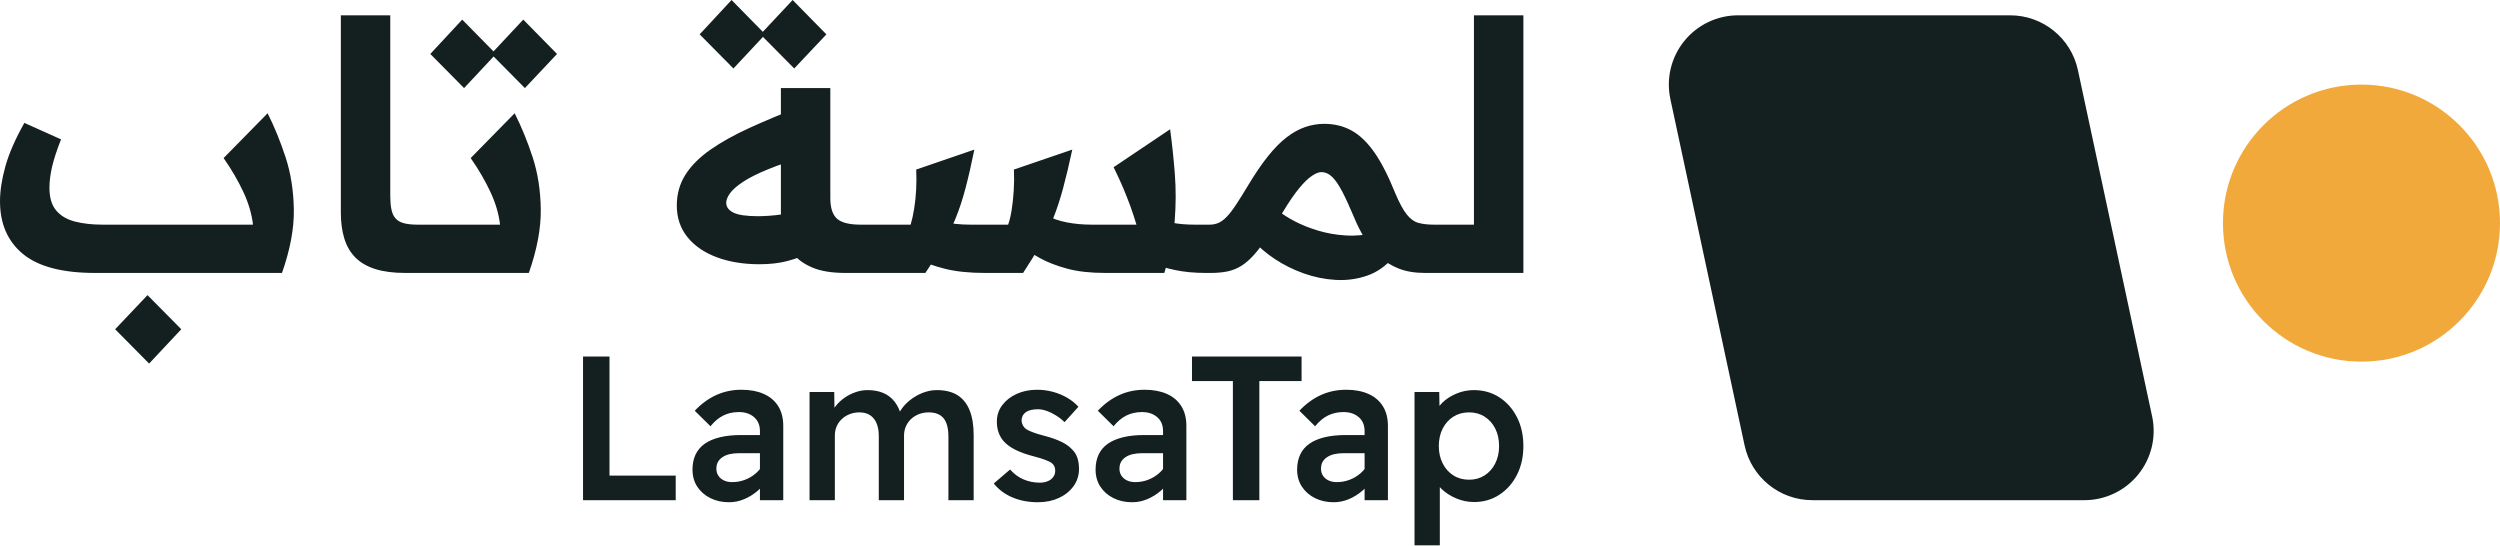
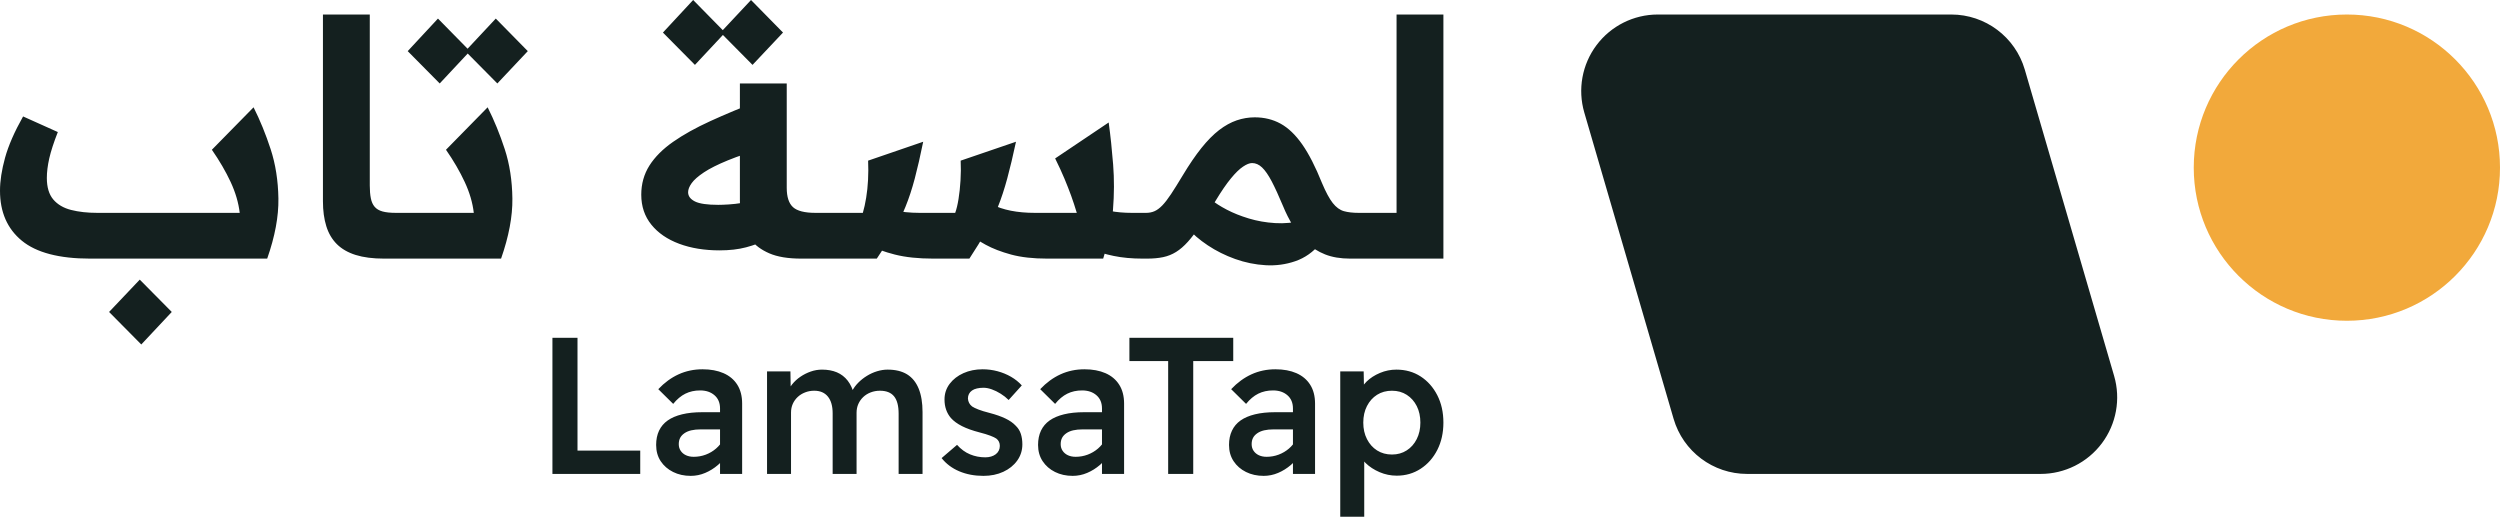
- <svg xmlns="http://www.w3.org/2000/svg" viewBox="0 -4.4 718.09 156.64" role="img">
-   <path fill="#14201F" d="M27.33 74Q13.23 74 6.62 68.57Q0 63.13 0 53.4Q0 49 1.53 43.43Q3.07 37.87 7 30.9L17.53 35.63Q15.67 40.37 14.93 43.63Q14.2 46.9 14.2 49.53Q14.2 53.77 16.15 56.07Q18.1 58.37 21.57 59.25Q25.03 60.13 29.53 60.13H66.07L69.9 74ZM54.97 74V60.13H72.67Q72.13 55.53 69.92 50.77Q67.7 46 64.23 41L76.87 28.13Q79.83 34.03 82.05 40.83Q84.27 47.63 84.4 55.78Q84.53 63.93 81 74ZM54.97 60.13H55.97V74H54.97Q51.97 74 51.97 67.03Q51.97 60.13 54.97 60.13ZM42.83 100.03 33.07 90.17 42.37 80.37 52.07 90.17ZM116.43 74Q111.37 74 107.85 72.9Q104.33 71.8 102.13 69.62Q99.93 67.43 98.92 64.17Q97.9 60.9 97.9 56.6V0H112.1V51.87Q112.1 54.1 112.42 55.7Q112.73 57.3 113.57 58.28Q114.4 59.27 115.95 59.7Q117.5 60.13 120.03 60.13H123.9V74ZM123.93 74V60.13H143.63Q143.1 55.53 140.88 50.77Q138.67 46 135.2 41L147.83 28.13Q150.8 34.03 153.02 40.83Q155.23 47.63 155.33 55.78Q155.43 63.93 151.9 74ZM123.93 60.13H124.93V74H123.93Q120.93 74 120.93 67.03Q120.93 60.13 123.93 60.13ZM133.3 20.9 123.6 11.1 132.77 1.23 142.47 11.1ZM150.77 20.9 141.07 11.1 150.3 1.23 160 11.1ZM218.13 71.5Q211.27 71.5 205.9 69.5Q200.53 67.5 197.47 63.72Q194.4 59.93 194.4 54.63Q194.4 49.7 196.88 45.78Q199.37 41.87 204.05 38.6Q208.73 35.33 215.37 32.3Q222 29.27 230.23 26.1L232.47 40.23Q225.3 42.3 220.67 44.2Q216.03 46.1 213.4 47.85Q210.77 49.6 209.68 51.12Q208.6 52.63 208.6 53.87Q208.6 55.63 210.67 56.67Q212.73 57.7 217.73 57.7Q218.97 57.7 220.88 57.58Q222.8 57.47 225.2 57.08Q227.6 56.7 230.3 56L233.53 67.87Q229.63 69.67 226.15 70.58Q222.67 71.5 218.13 71.5ZM242.9 74Q236.9 74 233.22 72.4Q229.53 70.8 227.6 68.22Q225.67 65.63 224.98 62.5Q224.3 59.37 224.3 56.4V20.9H238.5V52.53Q238.5 56.67 240.4 58.4Q242.3 60.13 247.23 60.13H250.7V74ZM210.67 15.27 200.97 5.47 210.13 -4.4 219.83 5.47ZM228.13 15.27 218.43 5.47 227.67 -4.4 237.37 5.47ZM317.47 74Q311.07 74 306.52 72.77Q301.97 71.53 298.78 69.78Q295.6 68.03 293.2 66.4L300.63 57.53Q305.7 60.13 313.77 60.13H326.43Q325.6 57.37 324.72 54.93Q323.83 52.5 322.7 49.78Q321.57 47.07 319.87 43.63L336.1 32.73Q336.93 38.83 337.45 45.48Q337.97 52.13 337.4 59.23Q336.83 66.33 334.43 74ZM250.73 74V60.13H261.57Q262.17 58.1 262.58 55.55Q263 53 263.15 50.13Q263.3 47.27 263.17 44.3L279.87 38.57Q278.57 44.97 277.32 49.7Q276.07 54.43 274.5 58.28Q272.93 62.13 270.87 65.83Q268.8 69.53 265.8 74ZM282.93 74Q276.13 74 271.28 72.77Q266.43 71.53 263.35 69.85Q260.27 68.17 258.6 66.93L264.37 56.87Q267 58.4 270.68 59.27Q274.37 60.13 278.77 60.13H289.57Q290.17 58.5 290.58 55.92Q291 53.33 291.18 50.3Q291.37 47.27 291.23 44.3L308 38.57Q306.63 44.97 305.35 49.7Q304.07 54.43 302.53 58.28Q301 62.13 298.9 65.83Q296.8 69.53 293.87 74ZM346.43 74Q341.5 74 337.58 73.18Q333.67 72.37 330.67 71.05Q327.67 69.73 325.37 68.4L330.8 57.83Q332.03 58.43 333.45 58.83Q334.87 59.23 336.4 59.53Q337.93 59.83 339.63 59.98Q341.33 60.13 343.13 60.13H347.07V74ZM250.73 60.13H251.73V74H250.73Q247.73 74 247.73 67.03Q247.73 60.13 250.73 60.13ZM347.03 74V60.13H347.43Q348.83 60.13 349.98 59.63Q351.13 59.13 352.33 57.9Q353.53 56.67 355 54.45Q356.47 52.23 358.53 48.8Q361.47 43.9 364.2 40.48Q366.93 37.07 369.58 35.03Q372.23 33 374.92 32.08Q377.6 31.17 380.37 31.17Q384.73 31.17 388.23 33.1Q391.73 35.03 394.77 39.37Q397.8 43.7 400.77 51.1Q402.5 55.2 404.03 57.15Q405.57 59.1 407.42 59.62Q409.27 60.13 411.9 60.13H412.7V74H409.3Q404.93 74 401.7 72.72Q398.47 71.43 396.08 69.15Q393.7 66.87 391.97 64.03Q390.23 61.2 388.97 58.1Q387.03 53.47 385.52 50.58Q384 47.7 382.6 46.37Q381.2 45.03 379.57 45.03Q378.43 45.03 376.82 46.12Q375.2 47.2 373.17 49.67Q371.13 52.13 368.53 56.43Q365.93 60.8 363.92 63.85Q361.9 66.9 360.12 68.88Q358.33 70.87 356.53 71.98Q354.73 73.1 352.62 73.55Q350.5 74 347.7 74ZM400.27 69.43Q397 73.3 392.68 74.78Q388.37 76.27 383.67 76Q378.97 75.73 374.45 74.12Q369.93 72.5 366.15 69.98Q362.37 67.47 359.9 64.6L367.17 56.13Q368.93 57.6 371.88 59.15Q374.83 60.7 378.58 61.83Q382.33 62.97 386.55 63.23Q390.77 63.5 395.07 62.4ZM347.03 60.13H348.03V74H347.03Q344.03 74 344.03 67.03Q344.03 60.13 347.03 60.13ZM412.73 74V60.13H423.37V0H437.57V74ZM412.73 60.13H413.73V74H412.73Q409.73 74 409.73 67.03Q409.73 60.13 412.73 60.13ZM167.47 139.27V98H175.07V132.21H194.09V139.27ZM218.28 139.27V119.42Q218.28 116.88 216.6 115.42Q214.92 113.96 212.25 113.96Q209.75 113.96 207.76 114.95Q205.77 115.94 204.08 118.04L199.56 113.58Q202.35 110.62 205.71 109.08Q209.07 107.55 212.98 107.55Q216.65 107.55 219.34 108.73Q222.04 109.91 223.51 112.23Q224.98 114.55 224.98 117.95V139.27ZM209.4 139.86Q206.41 139.86 204.05 138.68Q201.68 137.5 200.29 135.41Q198.91 133.31 198.91 130.48Q198.91 128.03 199.79 126.16Q200.68 124.29 202.42 123.06Q204.15 121.84 206.78 121.2Q209.4 120.56 212.84 120.56H221.74L221.21 125.77H212.41Q210.82 125.77 209.58 126.05Q208.34 126.34 207.48 126.94Q206.61 127.54 206.19 128.34Q205.77 129.15 205.77 130.25Q205.77 131.41 206.36 132.27Q206.94 133.14 207.96 133.61Q208.97 134.08 210.3 134.08Q212.23 134.08 213.97 133.42Q215.71 132.76 217.07 131.58Q218.44 130.4 219.21 128.93L220.7 132.98Q219.46 135.02 217.66 136.55Q215.87 138.09 213.77 138.97Q211.68 139.86 209.4 139.86ZM232.53 139.27V108.2H239.62L239.72 114.49L238.54 115Q239.07 113.47 240.13 112.13Q241.2 110.79 242.66 109.8Q244.12 108.81 245.79 108.23Q247.46 107.65 249.19 107.65Q251.75 107.65 253.7 108.47Q255.66 109.3 256.99 111.01Q258.31 112.72 258.98 115.37L257.88 115.14L258.29 114.19Q259 112.82 260.17 111.63Q261.34 110.44 262.81 109.54Q264.29 108.63 265.91 108.14Q267.53 107.65 269.08 107.65Q272.64 107.65 274.98 109.08Q277.31 110.52 278.49 113.4Q279.67 116.28 279.67 120.54V139.27H272.42V121.01Q272.42 117.45 271.04 115.75Q269.65 114.05 266.76 114.05Q265.25 114.05 263.94 114.56Q262.64 115.06 261.68 115.97Q260.73 116.88 260.2 118.08Q259.67 119.28 259.67 120.74V139.27H252.42V120.91Q252.42 117.59 250.97 115.82Q249.53 114.05 246.84 114.05Q245.34 114.05 244.06 114.56Q242.77 115.06 241.82 115.95Q240.86 116.85 240.33 118.04Q239.8 119.24 239.8 120.66V139.27ZM298.14 139.86Q294.06 139.86 290.79 138.47Q287.53 137.09 285.45 134.47L290.13 130.46Q291.91 132.45 294.08 133.34Q296.24 134.24 298.69 134.24Q299.66 134.24 300.46 134Q301.27 133.76 301.87 133.3Q302.47 132.84 302.78 132.2Q303.1 131.56 303.1 130.78Q303.1 129.36 302.02 128.54Q301.47 128.16 300.21 127.68Q298.95 127.2 296.97 126.69Q293.76 125.86 291.63 124.78Q289.5 123.7 288.28 122.33Q287.3 121.19 286.82 119.79Q286.33 118.4 286.33 116.71Q286.33 114.02 287.9 111.95Q289.46 109.89 292.07 108.72Q294.69 107.55 297.87 107.55Q300.19 107.55 302.4 108.14Q304.61 108.73 306.51 109.83Q308.4 110.93 309.76 112.44L305.77 116.86Q304.69 115.78 303.35 114.95Q302.02 114.11 300.66 113.63Q299.3 113.15 298.16 113.15Q297.04 113.15 296.15 113.36Q295.26 113.56 294.66 113.99Q294.06 114.41 293.74 115.03Q293.43 115.65 293.43 116.41Q293.47 117.14 293.79 117.76Q294.12 118.38 294.71 118.83Q295.31 119.24 296.62 119.75Q297.93 120.26 299.99 120.78Q302.88 121.54 304.82 122.48Q306.75 123.41 307.89 124.63Q309.01 125.71 309.47 127.13Q309.93 128.56 309.93 130.29Q309.93 133.06 308.37 135.23Q306.81 137.4 304.15 138.63Q301.48 139.86 298.14 139.86ZM334.07 139.27V119.42Q334.07 116.88 332.39 115.42Q330.71 113.96 328.03 113.96Q325.54 113.96 323.54 114.95Q321.55 115.94 319.86 118.04L315.34 113.58Q318.13 110.62 321.49 109.08Q324.85 107.55 328.76 107.55Q332.43 107.55 335.13 108.73Q337.82 109.91 339.29 112.23Q340.77 114.55 340.77 117.95V139.27ZM325.18 139.86Q322.2 139.86 319.83 138.68Q317.46 137.5 316.08 135.41Q314.69 133.31 314.69 130.48Q314.69 128.03 315.57 126.16Q316.46 124.29 318.2 123.06Q319.94 121.84 322.56 121.2Q325.18 120.56 328.62 120.56H337.52L336.99 125.77H328.19Q326.6 125.77 325.36 126.05Q324.12 126.34 323.26 126.94Q322.39 127.54 321.97 128.34Q321.55 129.15 321.55 130.25Q321.55 131.41 322.14 132.27Q322.73 133.14 323.74 133.61Q324.75 134.08 326.09 134.08Q328.01 134.08 329.75 133.42Q331.49 132.76 332.86 131.58Q334.22 130.4 334.99 128.93L336.48 132.98Q335.24 135.02 333.45 136.55Q331.65 138.09 329.56 138.97Q327.46 139.86 325.18 139.86ZM354.13 139.27V105.05H342.38V98H373.86V105.05H361.73V139.27ZM391.96 139.27V119.42Q391.96 116.88 390.28 115.42Q388.6 113.96 385.92 113.96Q383.43 113.96 381.43 114.95Q379.44 115.94 377.75 118.04L373.23 113.58Q376.02 110.62 379.38 109.08Q382.74 107.55 386.65 107.55Q390.33 107.55 393.02 108.73Q395.71 109.91 397.18 112.23Q398.66 114.55 398.66 117.95V139.27ZM383.08 139.86Q380.09 139.86 377.72 138.68Q375.35 137.5 373.97 135.41Q372.58 133.31 372.58 130.48Q372.58 128.03 373.47 126.16Q374.35 124.29 376.09 123.06Q377.83 121.84 380.45 121.2Q383.08 120.56 386.51 120.56H395.42L394.89 125.77H386.08Q384.49 125.77 383.25 126.05Q382.01 126.34 381.15 126.94Q380.28 127.54 379.86 128.34Q379.44 129.15 379.44 130.25Q379.44 131.41 380.03 132.27Q380.62 133.14 381.63 133.61Q382.64 134.08 383.98 134.08Q385.9 134.08 387.64 133.42Q389.38 132.76 390.75 131.58Q392.11 130.4 392.88 128.93L394.37 132.98Q393.14 135.02 391.34 136.55Q389.54 138.09 387.45 138.97Q385.35 139.86 383.08 139.86ZM406.3 152.24V108.2H413.4L413.53 115.21L412.3 114.68Q412.65 112.88 414.29 111.27Q415.93 109.67 418.33 108.66Q420.73 107.65 423.32 107.65Q427.45 107.65 430.65 109.71Q433.85 111.78 435.71 115.4Q437.57 119.03 437.57 123.72Q437.57 128.34 435.73 131.98Q433.89 135.61 430.68 137.7Q427.47 139.8 423.42 139.8Q420.71 139.8 418.21 138.73Q415.72 137.66 413.99 135.97Q412.26 134.28 411.82 132.41L413.57 131.56V152.24ZM421.98 133.39Q424.5 133.39 426.43 132.15Q428.37 130.92 429.48 128.72Q430.59 126.53 430.59 123.72Q430.59 120.89 429.5 118.72Q428.41 116.55 426.47 115.3Q424.54 114.05 421.98 114.05Q419.41 114.05 417.46 115.28Q415.52 116.51 414.4 118.69Q413.28 120.87 413.28 123.72Q413.28 126.53 414.4 128.72Q415.52 130.92 417.46 132.15Q419.41 133.39 421.98 133.39ZM501.11 123.54L479.79 24.06A19.9 19.9 0 0 1 499.24 0L577.4 0A19.9 19.9 0 0 1 596.85 15.73L618.17 115.21A19.9 19.9 0 0 1 598.72 139.27L520.56 139.27A19.9 19.9 0 0 1 501.11 123.54Z" />
-   <path fill="#F2A93B" d="M638.51 59.69A39.79 39.79 0 1 0 718.09 59.69A39.79 39.79 0 1 0 638.51 59.69Z" />
+ <svg xmlns="http://www.w3.org/2000/svg" viewBox="0 -4.4 757.88 156.64" role="img">
+   <path fill="#14201F" d="M27.33 74Q13.23 74 6.62 68.57Q0 63.13 0 53.4Q0 49 1.53 43.43Q3.07 37.87 7 30.9L17.53 35.63Q15.67 40.37 14.93 43.63Q14.2 46.9 14.2 49.53Q14.2 53.77 16.15 56.07Q18.1 58.37 21.57 59.25Q25.03 60.13 29.53 60.13H66.07L69.9 74ZM54.97 74V60.13H72.67Q72.13 55.53 69.92 50.77Q67.7 46 64.23 41L76.87 28.13Q79.83 34.03 82.05 40.83Q84.27 47.63 84.4 55.78Q84.53 63.93 81 74ZM54.97 60.13H55.97V74H54.97Q51.97 74 51.97 67.03Q51.97 60.13 54.97 60.13ZM42.83 100.03 33.07 90.17 42.37 80.37 52.07 90.17ZM116.43 74Q111.37 74 107.85 72.9Q104.33 71.8 102.13 69.62Q99.93 67.43 98.92 64.17Q97.9 60.9 97.9 56.6V0H112.1V51.87Q112.1 54.1 112.42 55.7Q112.73 57.3 113.57 58.28Q114.4 59.27 115.95 59.7Q117.5 60.13 120.03 60.13H123.9V74ZM123.93 74V60.13H143.63Q143.1 55.53 140.88 50.77Q138.67 46 135.2 41L147.83 28.13Q150.8 34.03 153.02 40.83Q155.23 47.63 155.33 55.78Q155.43 63.93 151.9 74ZM123.93 60.13H124.93V74H123.93Q120.93 74 120.93 67.03Q120.93 60.13 123.93 60.13ZM133.3 20.9 123.6 11.1 132.77 1.23 142.47 11.1ZM150.77 20.9 141.07 11.1 150.3 1.23 160 11.1ZM218.13 71.5Q211.27 71.5 205.9 69.5Q200.53 67.5 197.47 63.72Q194.4 59.93 194.4 54.63Q194.4 49.7 196.88 45.78Q199.37 41.87 204.05 38.6Q208.73 35.33 215.37 32.3Q222 29.27 230.23 26.1L232.47 40.23Q225.3 42.3 220.67 44.2Q216.03 46.1 213.4 47.85Q210.77 49.6 209.68 51.12Q208.6 52.63 208.6 53.87Q208.6 55.63 210.67 56.67Q212.73 57.7 217.73 57.7Q218.97 57.7 220.88 57.58Q222.8 57.47 225.2 57.08Q227.6 56.7 230.3 56L233.53 67.87Q229.63 69.67 226.15 70.58Q222.67 71.5 218.13 71.5ZM242.9 74Q236.9 74 233.22 72.4Q229.53 70.8 227.6 68.22Q225.67 65.63 224.98 62.5Q224.3 59.37 224.3 56.4V20.9H238.5V52.53Q238.5 56.67 240.4 58.4Q242.3 60.13 247.23 60.13H250.7V74ZM210.67 15.27 200.97 5.47 210.13 -4.4 219.83 5.47ZM228.13 15.27 218.43 5.47 227.67 -4.4 237.37 5.47ZM317.47 74Q311.07 74 306.52 72.77Q301.97 71.53 298.78 69.78Q295.6 68.03 293.2 66.4L300.63 57.53Q305.7 60.13 313.77 60.13H326.43Q325.6 57.37 324.72 54.93Q323.83 52.5 322.7 49.78Q321.57 47.07 319.87 43.63L336.1 32.73Q336.93 38.83 337.45 45.48Q337.97 52.13 337.4 59.23Q336.83 66.33 334.43 74ZM250.73 74V60.13H261.57Q262.17 58.1 262.58 55.55Q263 53 263.15 50.13Q263.3 47.27 263.17 44.3L279.87 38.57Q278.57 44.97 277.32 49.7Q276.07 54.43 274.5 58.28Q272.93 62.13 270.87 65.83Q268.8 69.53 265.8 74ZM282.93 74Q276.13 74 271.28 72.77Q266.43 71.53 263.35 69.85Q260.27 68.17 258.6 66.93L264.37 56.87Q267 58.4 270.68 59.27Q274.37 60.13 278.77 60.13H289.57Q290.17 58.5 290.58 55.92Q291 53.33 291.18 50.3Q291.37 47.27 291.23 44.3L308 38.57Q306.63 44.97 305.35 49.7Q304.07 54.43 302.53 58.28Q301 62.13 298.9 65.83Q296.8 69.53 293.87 74ZM346.43 74Q341.5 74 337.58 73.18Q333.67 72.37 330.67 71.05Q327.67 69.73 325.37 68.4L330.8 57.83Q332.03 58.43 333.45 58.83Q334.87 59.23 336.4 59.53Q337.93 59.83 339.63 59.98Q341.33 60.13 343.13 60.13H347.07V74ZM250.73 60.13H251.73V74H250.73Q247.73 74 247.73 67.03Q247.73 60.13 250.73 60.13ZM347.03 74V60.13H347.43Q348.83 60.13 349.98 59.63Q351.13 59.13 352.33 57.9Q353.53 56.67 355 54.45Q356.47 52.23 358.53 48.8Q361.47 43.9 364.2 40.48Q366.93 37.07 369.58 35.03Q372.23 33 374.92 32.08Q377.6 31.17 380.37 31.17Q384.73 31.17 388.23 33.1Q391.73 35.03 394.77 39.37Q397.8 43.7 400.77 51.1Q402.5 55.2 404.03 57.15Q405.57 59.1 407.42 59.62Q409.27 60.13 411.9 60.13H412.7V74H409.3Q404.93 74 401.7 72.72Q398.47 71.43 396.08 69.15Q393.7 66.87 391.97 64.03Q390.23 61.2 388.97 58.1Q387.03 53.47 385.52 50.58Q384 47.7 382.6 46.37Q381.2 45.03 379.57 45.03Q378.43 45.03 376.82 46.12Q375.2 47.2 373.17 49.67Q371.13 52.13 368.53 56.43Q365.93 60.8 363.92 63.85Q361.9 66.9 360.12 68.88Q358.33 70.87 356.53 71.98Q354.73 73.1 352.62 73.55Q350.5 74 347.7 74ZM400.27 69.43Q397 73.3 392.68 74.78Q388.37 76.27 383.67 76Q378.97 75.73 374.45 74.12Q369.93 72.5 366.15 69.98Q362.37 67.47 359.9 64.6L367.17 56.13Q368.93 57.6 371.88 59.15Q374.83 60.7 378.58 61.83Q382.33 62.97 386.55 63.23Q390.77 63.5 395.07 62.4ZM347.03 60.13H348.03V74H347.03Q344.03 74 344.03 67.03Q344.03 60.13 347.03 60.13ZM412.73 74V60.13H423.37V0H437.57V74ZM412.73 60.13H413.73V74H412.73Q409.73 74 409.73 67.03Q409.73 60.13 412.73 60.13ZM167.47 139.27V98H175.07V132.21H194.09V139.27ZM218.28 139.27V119.42Q218.28 116.88 216.6 115.42Q214.92 113.96 212.25 113.96Q209.75 113.96 207.76 114.95Q205.77 115.94 204.08 118.04L199.56 113.58Q202.35 110.62 205.71 109.08Q209.07 107.55 212.98 107.55Q216.65 107.55 219.34 108.73Q222.04 109.91 223.51 112.23Q224.98 114.55 224.98 117.95V139.27ZM209.4 139.86Q206.41 139.86 204.05 138.68Q201.68 137.5 200.29 135.41Q198.91 133.31 198.91 130.48Q198.91 128.03 199.79 126.16Q200.68 124.29 202.42 123.06Q204.15 121.84 206.78 121.2Q209.4 120.56 212.84 120.56H221.74L221.21 125.77H212.41Q210.82 125.77 209.58 126.05Q208.34 126.34 207.48 126.94Q206.61 127.54 206.19 128.34Q205.77 129.15 205.77 130.25Q205.77 131.41 206.36 132.27Q206.94 133.14 207.96 133.61Q208.97 134.08 210.3 134.08Q212.23 134.08 213.97 133.42Q215.71 132.76 217.07 131.58Q218.44 130.4 219.21 128.93L220.7 132.98Q219.46 135.02 217.66 136.55Q215.87 138.09 213.77 138.97Q211.68 139.86 209.4 139.86ZM232.53 139.27V108.2H239.62L239.72 114.49L238.54 115Q239.07 113.47 240.13 112.13Q241.2 110.79 242.66 109.8Q244.12 108.81 245.79 108.23Q247.46 107.65 249.19 107.65Q251.75 107.65 253.7 108.47Q255.66 109.3 256.99 111.01Q258.31 112.72 258.98 115.37L257.88 115.14L258.29 114.19Q259 112.82 260.17 111.63Q261.34 110.44 262.81 109.54Q264.29 108.63 265.91 108.14Q267.53 107.65 269.08 107.65Q272.64 107.65 274.98 109.08Q277.31 110.52 278.49 113.4Q279.67 116.28 279.67 120.54V139.27H272.42V121.01Q272.42 117.45 271.04 115.75Q269.65 114.05 266.76 114.05Q265.25 114.05 263.94 114.56Q262.64 115.06 261.68 115.97Q260.73 116.88 260.2 118.08Q259.67 119.28 259.67 120.74V139.27H252.42V120.91Q252.42 117.59 250.97 115.82Q249.53 114.05 246.84 114.05Q245.34 114.05 244.06 114.56Q242.77 115.06 241.82 115.95Q240.86 116.85 240.33 118.04Q239.8 119.24 239.8 120.66V139.27ZM298.14 139.86Q294.06 139.86 290.79 138.47Q287.53 137.09 285.45 134.47L290.13 130.46Q291.91 132.45 294.08 133.34Q296.24 134.24 298.69 134.24Q299.66 134.24 300.46 134Q301.27 133.76 301.87 133.3Q302.47 132.84 302.78 132.2Q303.1 131.56 303.1 130.78Q303.1 129.36 302.02 128.54Q301.47 128.16 300.21 127.68Q298.95 127.2 296.97 126.69Q293.76 125.86 291.63 124.78Q289.5 123.7 288.28 122.33Q287.3 121.19 286.82 119.79Q286.33 118.4 286.33 116.71Q286.33 114.02 287.9 111.95Q289.46 109.89 292.07 108.72Q294.69 107.55 297.87 107.55Q300.19 107.55 302.4 108.14Q304.61 108.73 306.51 109.83Q308.4 110.93 309.76 112.44L305.77 116.86Q304.69 115.78 303.35 114.95Q302.02 114.11 300.66 113.63Q299.3 113.15 298.16 113.15Q297.04 113.15 296.15 113.36Q295.26 113.56 294.66 113.99Q294.06 114.41 293.74 115.03Q293.43 115.65 293.43 116.41Q293.47 117.14 293.79 117.76Q294.12 118.38 294.71 118.83Q295.31 119.24 296.62 119.75Q297.93 120.26 299.99 120.78Q302.88 121.54 304.82 122.48Q306.75 123.41 307.89 124.63Q309.01 125.71 309.47 127.13Q309.93 128.56 309.93 130.29Q309.93 133.06 308.37 135.23Q306.81 137.4 304.15 138.63Q301.48 139.86 298.14 139.86ZM334.07 139.27V119.42Q334.07 116.88 332.39 115.42Q330.71 113.96 328.03 113.96Q325.54 113.96 323.54 114.95Q321.55 115.94 319.86 118.04L315.34 113.58Q318.13 110.62 321.49 109.08Q324.85 107.55 328.76 107.55Q332.43 107.55 335.13 108.73Q337.82 109.91 339.29 112.23Q340.77 114.55 340.77 117.95V139.27ZM325.18 139.86Q322.2 139.86 319.83 138.68Q317.46 137.5 316.08 135.41Q314.69 133.31 314.69 130.48Q314.69 128.03 315.57 126.16Q316.46 124.29 318.2 123.06Q319.94 121.84 322.56 121.2Q325.18 120.56 328.62 120.56H337.52L336.99 125.77H328.19Q326.6 125.77 325.36 126.05Q324.12 126.34 323.26 126.94Q322.39 127.54 321.97 128.34Q321.55 129.15 321.55 130.25Q321.55 131.41 322.14 132.27Q322.73 133.14 323.74 133.61Q324.75 134.08 326.09 134.08Q328.01 134.08 329.75 133.42Q331.49 132.76 332.86 131.58Q334.22 130.4 334.99 128.93L336.48 132.98Q335.24 135.02 333.45 136.55Q331.65 138.09 329.56 138.97Q327.46 139.86 325.18 139.86ZM354.13 139.27V105.05H342.38V98H373.86V105.05H361.73V139.27ZM391.96 139.27V119.42Q391.96 116.88 390.28 115.42Q388.6 113.96 385.92 113.96Q383.43 113.96 381.43 114.95Q379.44 115.94 377.75 118.04L373.23 113.58Q376.02 110.62 379.38 109.08Q382.74 107.55 386.65 107.55Q390.33 107.55 393.02 108.73Q395.71 109.91 397.18 112.23Q398.66 114.55 398.66 117.95V139.27ZM383.08 139.86Q380.09 139.86 377.72 138.68Q375.35 137.5 373.97 135.41Q372.58 133.31 372.58 130.48Q372.58 128.03 373.47 126.16Q374.35 124.29 376.09 123.06Q377.83 121.84 380.45 121.2Q383.08 120.56 386.51 120.56H395.42L394.89 125.77H386.08Q384.49 125.77 383.25 126.05Q382.01 126.34 381.15 126.94Q380.28 127.54 379.86 128.34Q379.44 129.15 379.44 130.25Q379.44 131.41 380.03 132.27Q380.62 133.14 381.63 133.61Q382.64 134.08 383.98 134.08Q385.9 134.08 387.64 133.42Q389.38 132.76 390.75 131.58Q392.11 130.4 392.88 128.93L394.37 132.98Q393.14 135.02 391.34 136.55Q389.54 138.09 387.45 138.97Q385.35 139.86 383.08 139.86ZM406.3 152.24V108.2H413.4L413.53 115.21L412.3 114.68Q412.65 112.88 414.29 111.27Q415.93 109.67 418.33 108.66Q420.73 107.65 423.32 107.65Q427.45 107.65 430.65 109.71Q433.85 111.78 435.71 115.4Q437.57 119.03 437.57 123.72Q437.57 128.34 435.73 131.98Q433.89 135.61 430.68 137.7Q427.47 139.8 423.42 139.8Q420.71 139.8 418.21 138.73Q415.72 137.66 413.99 135.97Q412.26 134.28 411.82 132.41L413.57 131.56V152.24ZM421.98 133.39Q424.5 133.39 426.43 132.15Q428.37 130.92 429.48 128.72Q430.59 126.53 430.59 123.72Q430.59 120.89 429.5 118.72Q428.41 116.55 426.47 115.3Q424.54 114.05 421.98 114.05Q419.41 114.05 417.46 115.28Q415.52 116.51 414.4 118.69Q413.28 120.87 413.28 123.72Q413.28 126.53 414.4 128.72Q415.52 130.92 417.46 132.15Q419.41 133.39 421.98 133.39ZM507.35 122.55L480.28 29.71A23.21 23.21 0 0 1 502.56 0L591.54 0A23.21 23.21 0 0 1 613.82 16.71L640.9 109.56A23.21 23.21 0 0 1 618.61 139.27L529.64 139.27A23.21 23.21 0 0 1 507.35 122.55Z" />
+   <path fill="#F2A93B" d="M665.04 46.42A46.42 46.42 0 1 0 757.88 46.42A46.42 46.42 0 1 0 665.04 46.42Z" />
</svg>
